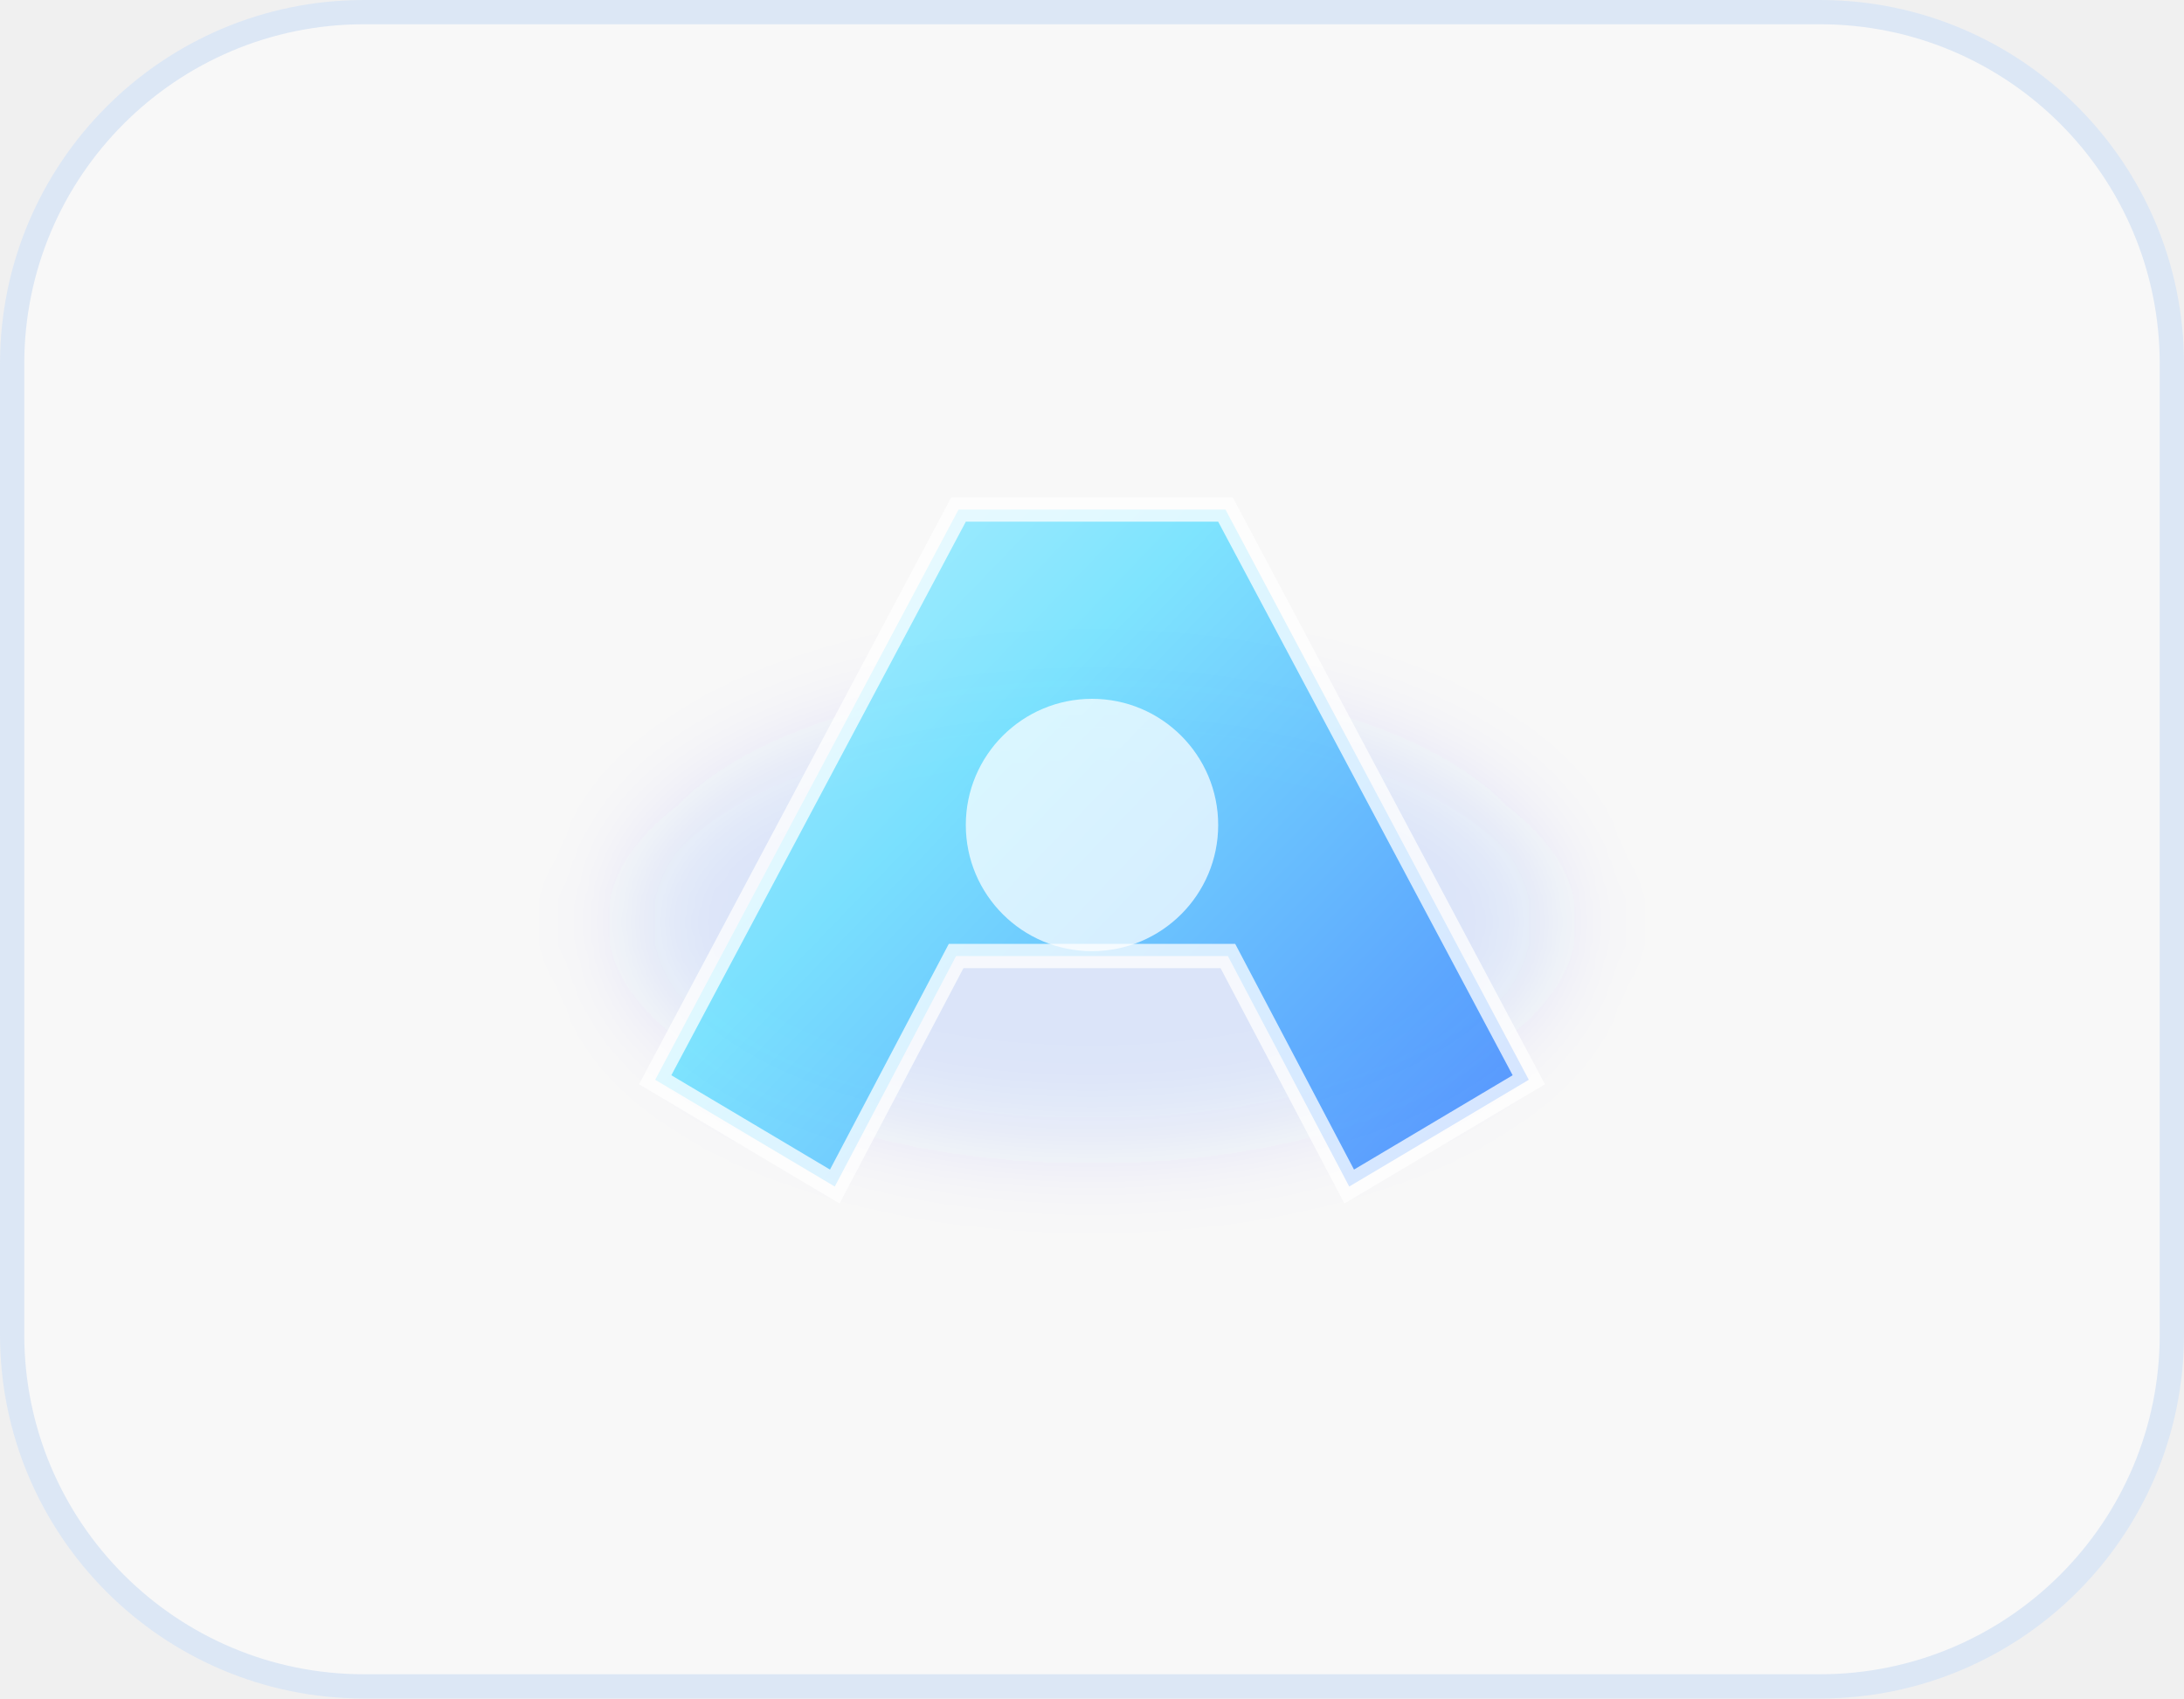
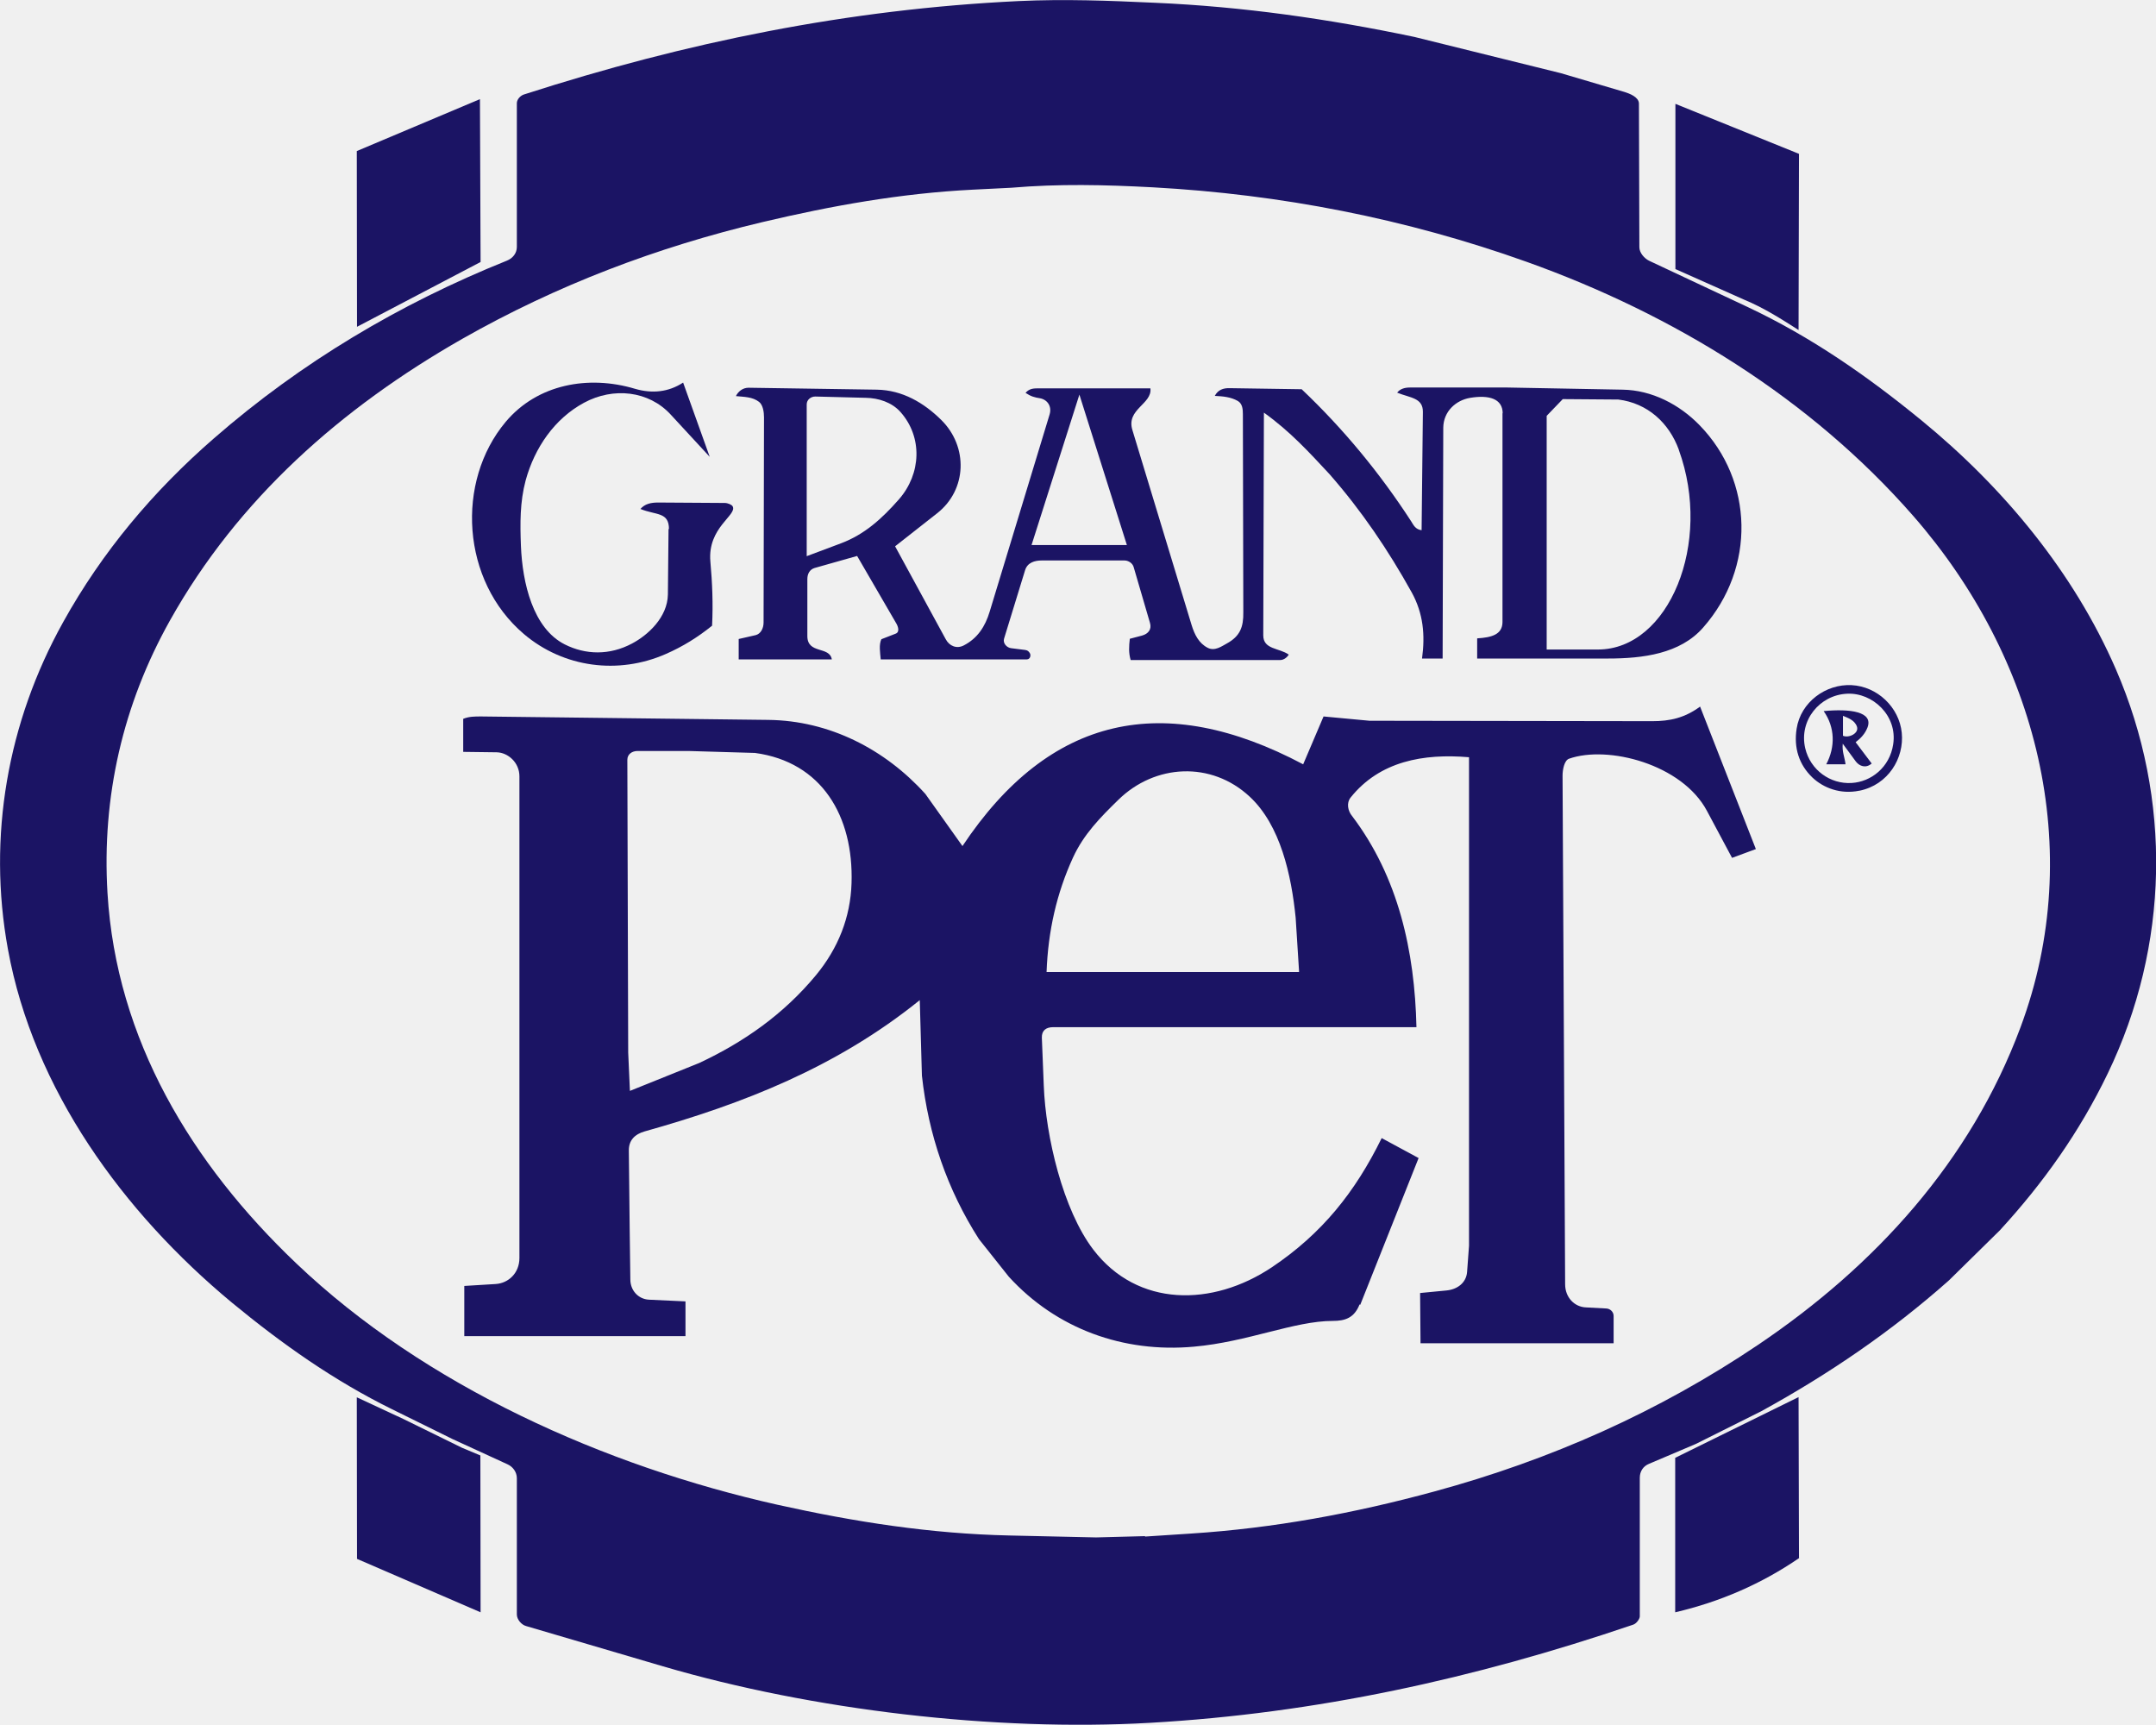
- <svg xmlns="http://www.w3.org/2000/svg" width="90" height="70" viewBox="0 0 90 70" fill="none">
+ <svg xmlns="http://www.w3.org/2000/svg" id="Capa_2" data-name="Capa 2" viewBox="0 0 100.49 80.37">
  <defs>
-     <linearGradient id="g" x1="18" y1="9" x2="72" y2="61" gradientUnits="userSpaceOnUse">
-       <stop stop-color="#E9FBFF" />
-       <stop offset=".42" stop-color="#63DFFF" />
-       <stop offset="1" stop-color="#1746FF" />
-     </linearGradient>
-     <filter id="b" x="-10" y="-10" width="110" height="90" filterUnits="userSpaceOnUse">
-       <feGaussianBlur stdDeviation="2" />
-     </filter>
+     <style>
+       .cls-1 {
+         fill: #1b1464;
+       }
+     </style>
  </defs>
-   <rect x=".5" y=".5" width="89" height="69" rx="14.5" fill="white" fill-opacity=".52" stroke="#DCE7F5" />
-   <ellipse cx="45" cy="38" rx="19" ry="9" fill="#1746FF" fill-opacity=".12" filter="url(#b)" />
-   <path d="M27 44.5 39.5 21h11L63 44.5l-7.4 4.4-5-9.5H39.4l-5 9.5L27 44.5Z" fill="url(#g)" fill-opacity=".82" stroke="white" stroke-opacity=".75" />
-   <circle cx="45" cy="34" r="5.2" fill="white" fill-opacity=".72" />
+   <g id="Capa_1-2" data-name="Capa 1">
+     <g>
+       <path class="cls-1" d="M76.08,75.73c-7.36,2.5-14.74,4.12-22.47,4.56-7.27.41-15.74-.59-22.7-2.63l-6.39-1.88c-.22-.06-.43-.31-.43-.54v-6.35c0-.29-.19-.54-.44-.65l-2.55-1.17-2.82-1.39c-2.72-1.34-5.14-3.05-7.48-4.98C5.75,56.51,1.56,50.78.37,44.24c-.96-5.25-.02-10.58,2.57-15.24,1.82-3.28,4.2-6.11,7.03-8.57,4.06-3.54,8.67-6.28,13.65-8.28.28-.11.47-.35.47-.64v-6.7c0-.18.17-.36.34-.41C31.97,1.97,39.53.43,47.48.05c2.17-.1,4.19-.02,6.37.08,4.1.18,8.06.75,12.07,1.59l6.83,1.69,2.98.88c.22.07.65.23.66.53l.02,6.7c0,.26.23.52.45.63l4.58,2.15c2.96,1.39,5.59,3.22,8.13,5.3,3.81,3.12,7.08,7.06,9.05,11.59,2.63,6.06,2.49,12.89-.38,18.84-1.31,2.72-3,5.1-5.03,7.31l-2.37,2.33c-2.68,2.38-5.6,4.37-8.75,6.1l-3.04,1.52-2.19.93c-.27.11-.43.35-.43.65v6.46c0,.11-.15.34-.32.39ZM53.37,71.61l2.14-.14c3.86-.25,7.59-.94,11.34-1.96,5.41-1.47,10.46-3.71,15.1-6.84,5.47-3.69,9.9-8.56,12.22-14.78,3.11-8.32.75-17.27-4.99-23.84-4.79-5.48-11.17-9.4-18.03-11.85-5.63-2.01-11.43-3.14-17.41-3.47-2.27-.12-4.37-.17-6.61.02l-1.8.09c-3.34.17-6.53.74-9.79,1.51-4.93,1.17-9.59,2.94-13.99,5.44-5.63,3.21-10.45,7.45-13.63,13.13-2.19,3.91-3.18,8.21-2.91,12.7.41,6.83,3.92,12.61,8.79,17.25,6,5.72,14.4,9.46,22.45,11.26,3.6.8,7.13,1.35,10.8,1.43l4.04.09,2.28-.06Z" />
+       <polygon class="cls-1" points="22.4 12.21 16.64 15.23 16.63 7.04 22.37 4.62 22.4 12.21" />
+       <path class="cls-1" d="M83.83,15.38c-.83-.53-1.63-1.04-2.55-1.42l-3.19-1.42v-7.7s5.76,2.33,5.76,2.33l-.02,8.2Z" />
+       <path class="cls-1" d="M83.86,72.61c-1.75,1.2-3.68,2.04-5.78,2.53v-7.2s5.75-2.83,5.75-2.83l.02,7.49Z" />
+       <polygon class="cls-1" points="22.39 67.83 22.4 75.14 16.64 72.65 16.63 65.12 18.8 66.13 21.53 67.47 22.39 67.83" />
+       <path class="cls-1" d="M63.37,60.79c-.25.63-.67.77-1.25.77-1.79,0-3.97.98-6.47,1.2-3.29.3-6.41-.83-8.63-3.26l-1.39-1.75c-1.48-2.31-2.36-4.88-2.66-7.62l-.1-3.52c-3.88,3.13-8.23,4.83-12.83,6.12-.45.13-.74.41-.73.9l.04,3.72.03,2.28c0,.5.36.91.86.94l1.71.08v1.62s-10.31,0-10.31,0v-2.34s1.47-.09,1.47-.09c.59-.04,1.1-.51,1.1-1.21v-22.45c0-.65-.54-1.11-1.06-1.12l-1.56-.02v-1.54c.28-.11.52-.11.84-.11l13.37.16c2.86.03,5.45,1.37,7.33,3.45l1.73,2.43c4.06-6.1,9.39-7.25,15.88-3.81l.95-2.23,2.14.2,13.18.02c.82,0,1.51-.15,2.23-.68l2.6,6.64-1.11.41-1.17-2.19c-1.16-2.18-4.62-3.07-6.43-2.43-.22.08-.3.51-.3.79l.12,23.7c0,.62.44,1.06.97,1.08l.93.05c.19,0,.36.15.36.35v1.27s-9,0-9,0l-.02-2.34,1.24-.12c.49-.05.91-.35.95-.86l.09-1.22v-22.77c-2.12-.18-4.16.18-5.52,1.88-.2.25-.13.62.07.86,2.16,2.85,2.92,6.3,3,9.84h-16.93c-.34,0-.54.16-.53.49l.09,2.24c.09,2.36.89,5.78,2.31,7.64,2.06,2.69,5.55,2.67,8.32.82,2.34-1.57,3.88-3.5,5.12-6.02l1.72.93-2.72,6.84ZM38.03,45.45c1.04-1.26,1.61-2.7,1.66-4.29.1-3.13-1.39-5.65-4.5-6.07l-3.07-.09h-2.41c-.24,0-.47.14-.47.41l.04,13.64.08,1.79,3.23-1.3c2.09-.98,3.93-2.27,5.44-4.09ZM60.55,45.29l-.16-2.52c-.2-1.99-.71-4.31-2.14-5.64-1.79-1.67-4.42-1.53-6.13.15-.84.82-1.61,1.6-2.11,2.69-.76,1.66-1.16,3.42-1.23,5.33h11.76Z" />
+       <path class="cls-1" d="M70.04,19.27c0-.7-.65-.87-1.51-.73-.67.11-1.25.63-1.26,1.39l-.03,10.76h-.96c.15-1.09.06-2.1-.48-3.08-1.1-1.98-2.34-3.81-3.83-5.51-.95-1.02-1.82-1.98-3.06-2.87l-.03,10.38c0,.67.75.58,1.19.9-.07.11-.22.25-.4.25h-6.97c-.1-.33-.08-.64-.04-.99l.57-.15c.29-.08.46-.29.37-.59l-.76-2.6c-.05-.18-.24-.31-.43-.31h-3.85c-.34,0-.67.1-.78.45l-.98,3.19c-.07.22.13.43.34.45l.64.08c.13.02.16.07.2.12.09.1.05.32-.12.32h-6.81c-.03-.34-.09-.68.03-.94l.67-.26c.2-.08.11-.35,0-.52l-1.8-3.1-1.98.56c-.23.07-.34.27-.34.52v2.65c0,.86,1.04.46,1.14,1.09h-4.34s0-.95,0-.95l.79-.18c.24-.06.37-.32.37-.59l.02-9.56c0-.25-.05-.58-.23-.72-.31-.24-.69-.23-1.08-.27.11-.22.32-.39.59-.39l5.98.09c1.19.02,2.19.61,3,1.41,1.26,1.24,1.21,3.25-.19,4.35l-1.96,1.54,2.36,4.33c.17.32.51.46.84.29.64-.33,1-.88,1.21-1.58l2.79-9.18c.12-.39-.11-.7-.45-.76-.25-.04-.41-.08-.67-.25.13-.15.28-.21.52-.21h5.3c.09.73-1.14.97-.84,1.94l2.76,9.09c.14.45.34.85.75,1.06.33.17.65-.07.89-.2.62-.34.78-.77.77-1.45l-.02-9.23c0-.24-.02-.49-.23-.62-.33-.19-.69-.22-1.08-.24.15-.28.39-.37.7-.36l3.35.05c1.95,1.85,3.64,3.9,5.1,6.15.12.19.2.38.49.42l.06-5.52c0-.65-.57-.64-1.2-.89.13-.17.34-.24.59-.24h4.56s5.36.1,5.36.1c1.36.02,2.65.69,3.59,1.66,2.52,2.59,2.62,6.64.16,9.43-1.07,1.22-2.8,1.44-4.44,1.44h-6.09s0-.94,0-.94c.68-.04,1.17-.18,1.18-.75v-9.75ZM41.9,23.27c1.04-1.19,1.11-2.9.07-4.07-.4-.45-1.02-.65-1.61-.66l-2.36-.06c-.21,0-.4.15-.4.37v7.07s1.6-.6,1.6-.6c1.09-.41,1.9-1.14,2.7-2.05ZM52.52,25.39l-2.21-7-2.23,7.01h4.44ZM78.25,20.96c-.46-1.26-1.46-2.17-2.82-2.34l-2.59-.02-.75.78v10.89s2.4,0,2.4,0c3.29-.01,5.34-4.95,3.76-9.3Z" />
+       <path class="cls-1" d="M31.18,24.66c0-.81-.59-.64-1.33-.94.21-.24.49-.3.83-.3l3.1.02c.14,0,.33.08.37.16.22.41-1.18.98-1.04,2.57.09,1,.13,1.96.08,2.99-.67.54-1.36.97-2.16,1.32-2.21.97-4.76.64-6.61-.93-2.92-2.48-3.19-7.1-.85-9.89,1.48-1.76,3.86-2.19,6.03-1.54.79.23,1.55.16,2.24-.29l1.24,3.46-1.82-1.97c-1.02-1.11-2.67-1.29-4.04-.55s-2.3,2.09-2.72,3.62c-.27,1.01-.26,2.01-.22,3.05.07,1.73.56,3.84,2.04,4.59.97.49,2.09.52,3.14-.04.74-.39,1.65-1.22,1.67-2.28l.03-3.06Z" />
+       <path class="cls-1" d="M86.66,36.85c-.88.18-1.67-.13-2.18-.61-.63-.6-.88-1.39-.74-2.28.19-1.24,1.36-2.09,2.56-2.03s2.22,1.03,2.34,2.22-.64,2.43-1.97,2.7ZM88.24,34.69c.21-1.34-.96-2.42-2.15-2.36-1.28.06-2.25,1.25-1.95,2.54.24,1.02,1.17,1.68,2.16,1.62.91-.05,1.78-.73,1.94-1.8Z" />
+       <path class="cls-1" d="M87.24,35.58c-.27.24-.57.13-.74-.09l-.61-.83c-.04.37.09.63.13.96h-.9c.43-.81.41-1.73-.12-2.48,1.24-.12,2.33.03,2.04.77-.11.28-.3.49-.55.68l.74.98ZM86.55,33.86c-.11-.31-.44-.41-.65-.5v.93c.28.12.76-.12.65-.43Z" />
+     </g>
+   </g>
</svg>
